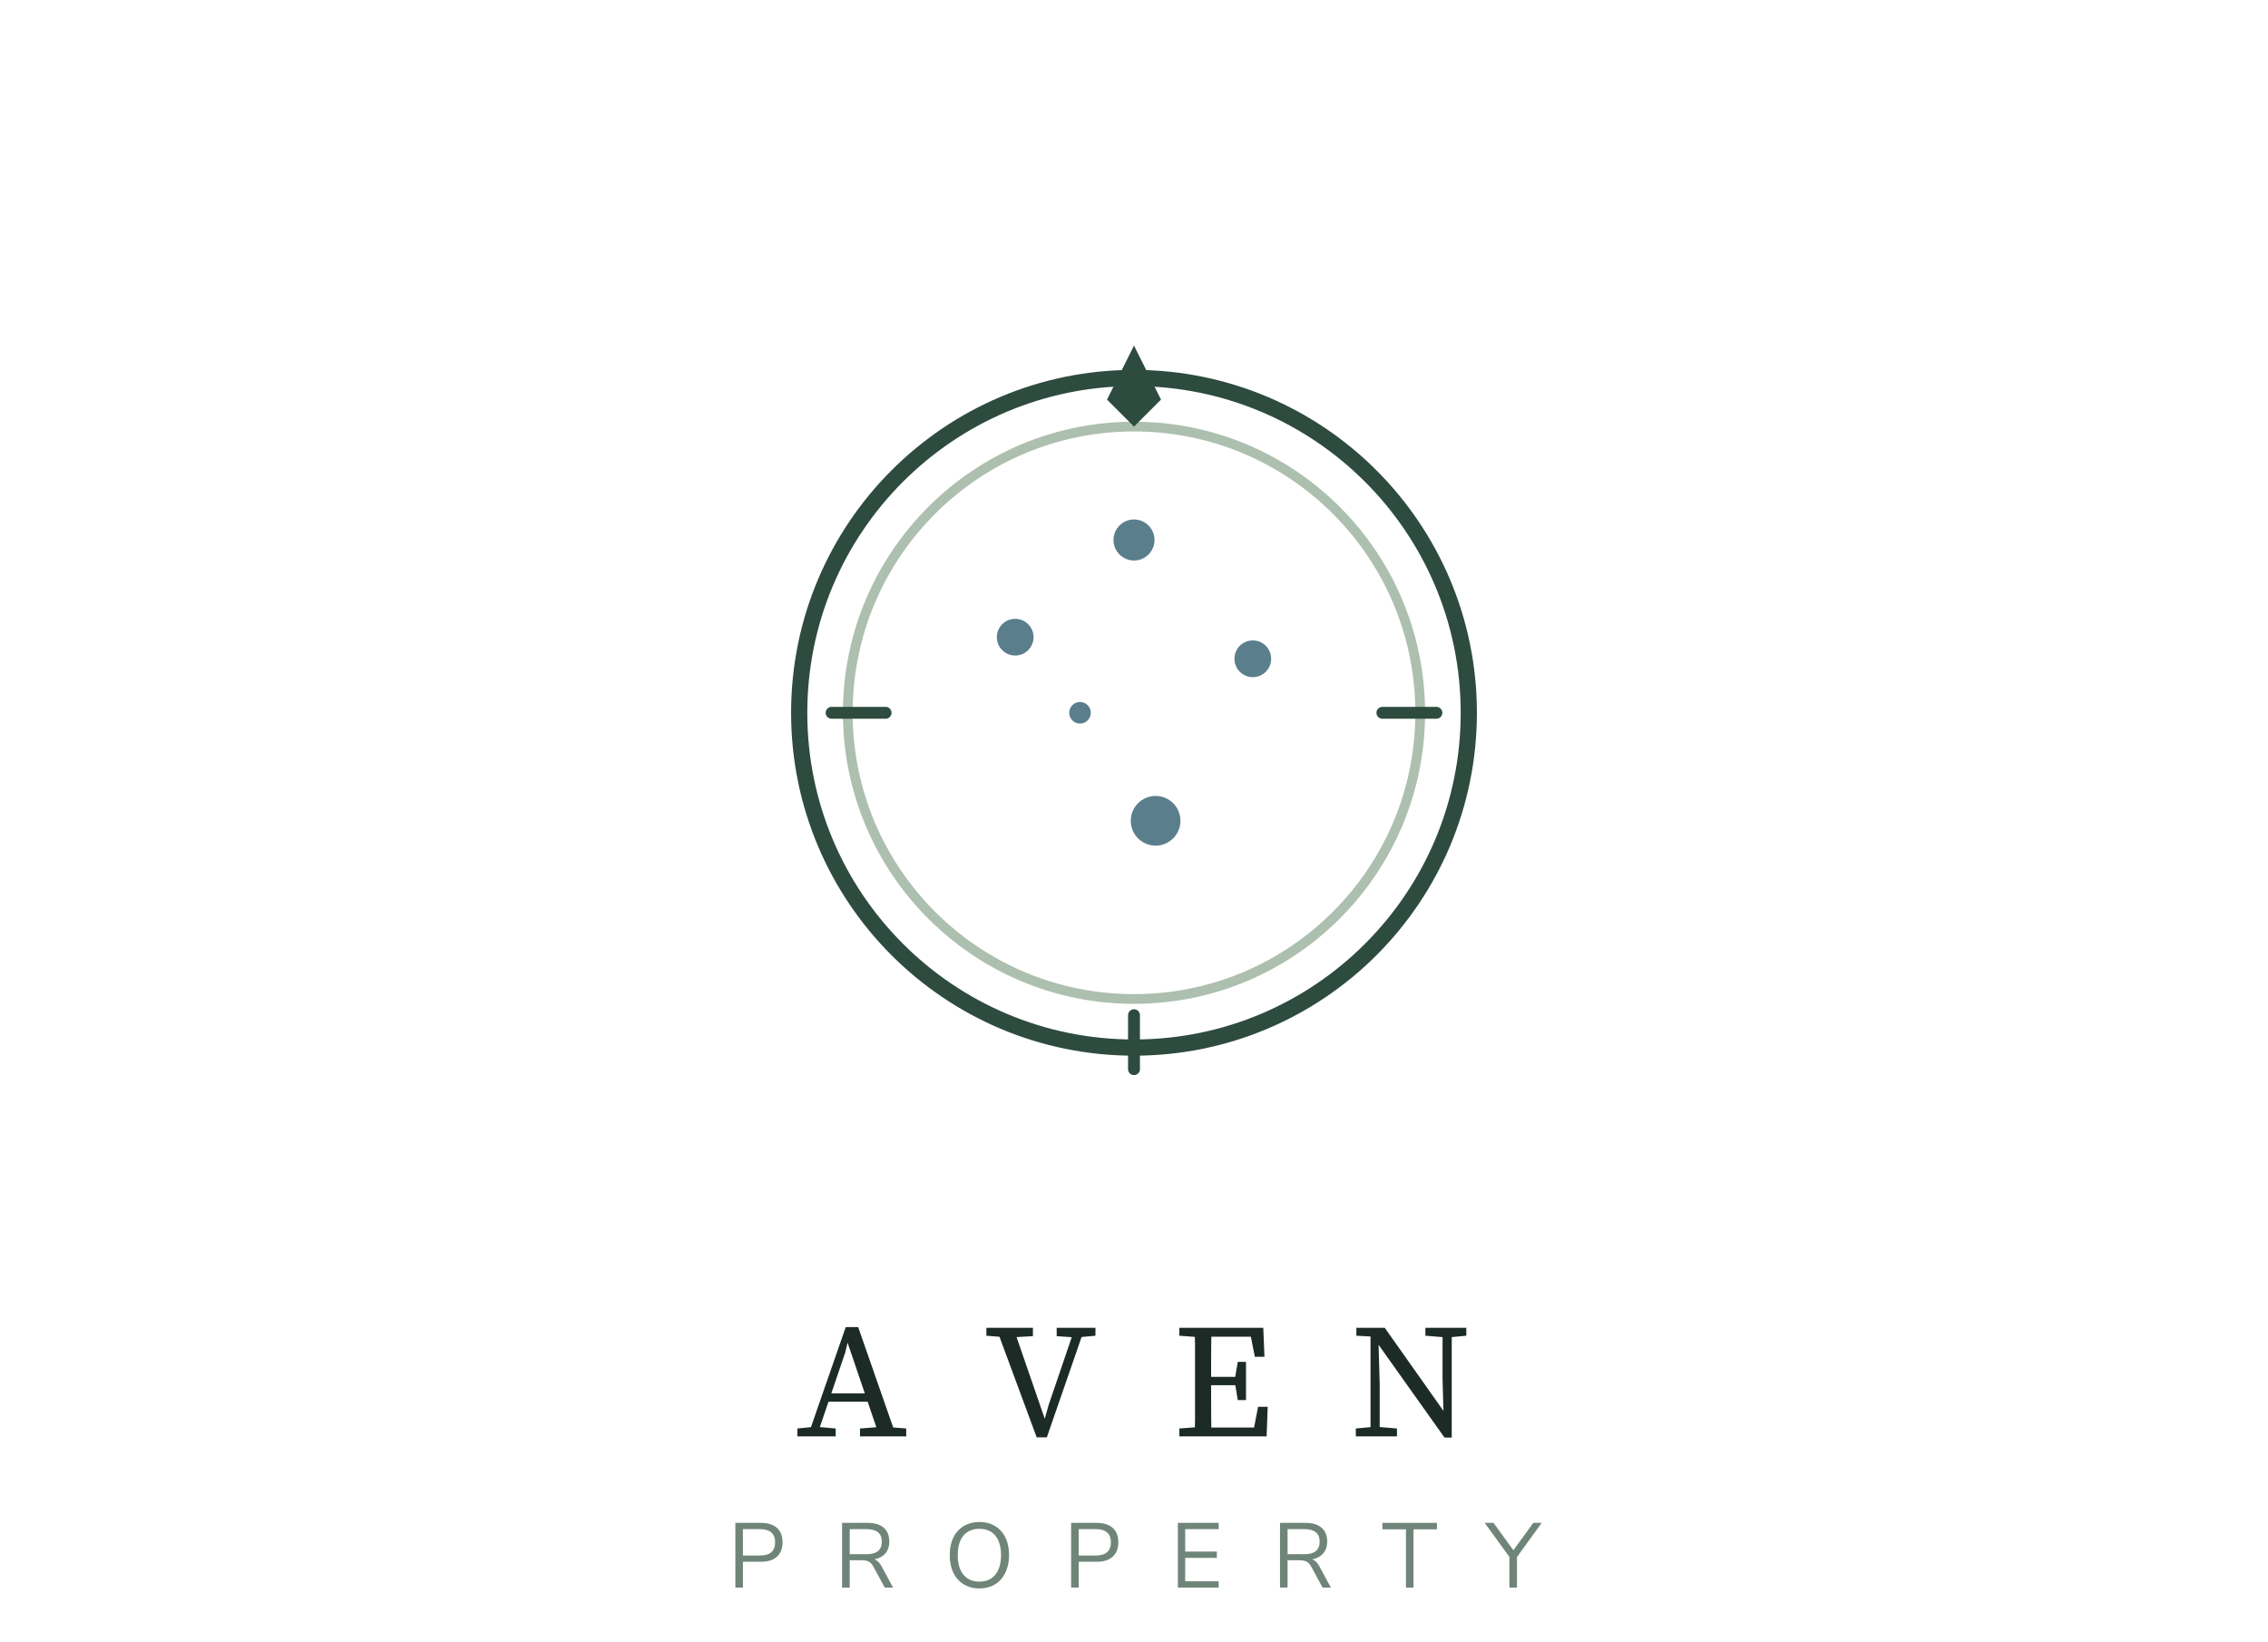
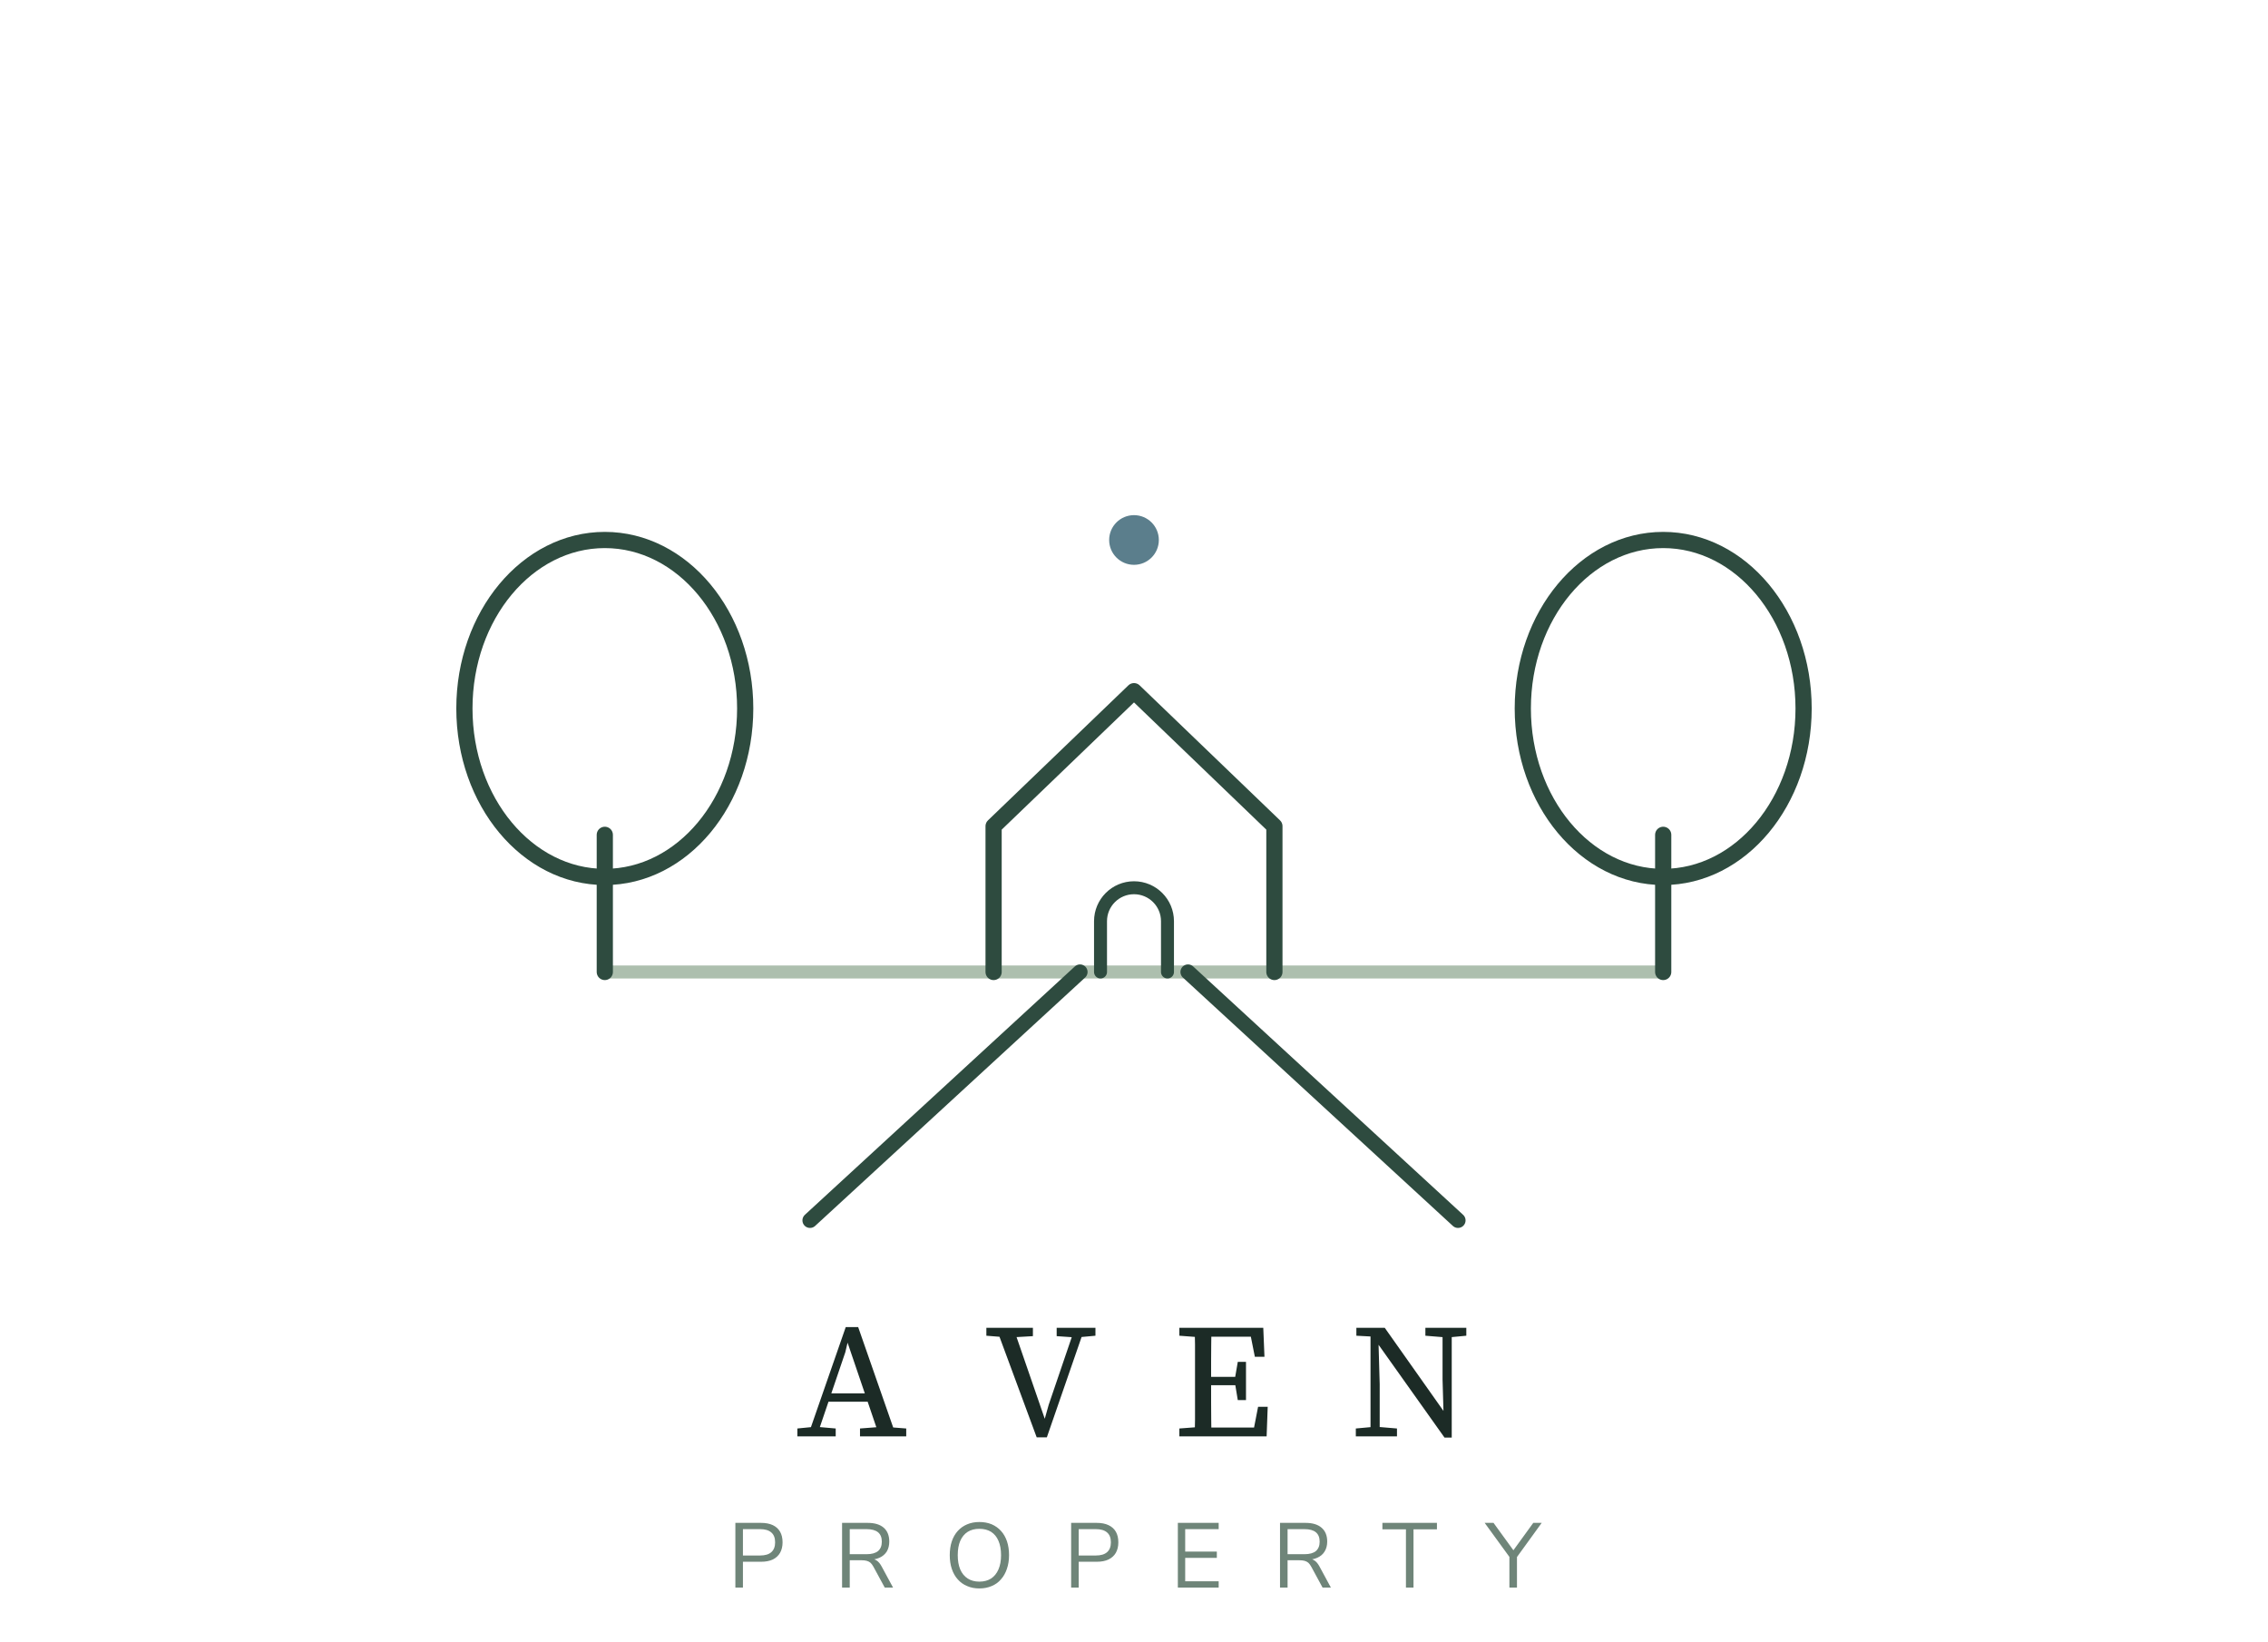
- <svg xmlns="http://www.w3.org/2000/svg" viewBox="0 0 210 152" role="img" aria-label="Fine-line compass ring holding the Southern Cross in rain-blue, small north diamond">
-   <circle cx="105" cy="66" r="31" fill="none" stroke="#2e4b3f" stroke-width="1.5" />
-   <circle cx="105" cy="66" r="26.5" fill="none" stroke="#adbfae" stroke-width="0.9" />
-   <path d="M105 32 L107.5 37 L105 39.5 L102.5 37 Z" fill="#2e4b3f" />
-   <line x1="105" y1="94" x2="105" y2="99" stroke="#2e4b3f" stroke-width="1.1" stroke-linecap="round" />
-   <line x1="77" y1="66" x2="82" y2="66" stroke="#2e4b3f" stroke-width="1.1" stroke-linecap="round" />
-   <line x1="128" y1="66" x2="133" y2="66" stroke="#2e4b3f" stroke-width="1.1" stroke-linecap="round" />
-   <circle cx="105" cy="50" r="1.9" fill="#5b7e8c" />
-   <circle cx="94" cy="59" r="1.7" fill="#5b7e8c" />
-   <circle cx="116" cy="61" r="1.7" fill="#5b7e8c" />
-   <circle cx="107" cy="76" r="2.3" fill="#5b7e8c" />
-   <circle cx="100" cy="66" r="1" fill="#5b7e8c" />
+ <svg xmlns="http://www.w3.org/2000/svg" viewBox="0 0 210 152" role="img" aria-label="The Approach - house forward: a bigger house, one tree each side, the road arriving at the door">
+   <line x1="56" y1="90" x2="154" y2="90" stroke="#adbfae" stroke-width="1.2" stroke-linecap="round" />
+   <line x1="75" y1="113" x2="100" y2="90" stroke="#2e4b3f" stroke-width="1.4" stroke-linecap="round" />
+   <line x1="135" y1="113" x2="110" y2="90" stroke="#2e4b3f" stroke-width="1.4" stroke-linecap="round" />
+   <path d="M92 90 L92 76.5 L105 64 L118 76.5 L118 90" fill="none" stroke="#2e4b3f" stroke-width="1.5" stroke-linecap="round" stroke-linejoin="round" />
+   <path d="M101.9 90 L101.9 85.3 A3.1 3.1 0 0 1 108.1 85.3 L108.1 90" fill="none" stroke="#2e4b3f" stroke-width="1.2" stroke-linecap="round" stroke-linejoin="round" />
+   <line x1="56" y1="90" x2="56" y2="77.3" stroke="#2e4b3f" stroke-width="1.5" stroke-linecap="round" />
+   <ellipse cx="56" cy="65.6" rx="13" ry="15.6" fill="none" stroke="#2e4b3f" stroke-width="1.5" />
+   <line x1="154" y1="90" x2="154" y2="77.3" stroke="#2e4b3f" stroke-width="1.5" stroke-linecap="round" />
+   <ellipse cx="154" cy="65.6" rx="13" ry="15.6" fill="none" stroke="#2e4b3f" stroke-width="1.5" />
+   <circle cx="105" cy="50" r="2.3" fill="#5b7e8c" />
  <g aria-label="AVEN">
    <path fill="#1c2b26" d="M73.83 133.00V132.27L75.35 132.12H75.67L77.38 132.27V133.00ZM74.79 133.00 78.31 122.88H79.46L82.99 133.00H81.43L78.42 124.15H78.52L78.27 125.21L75.62 133.00ZM76.45 129.79V129.02H80.87V129.79ZM79.63 133.00V132.27L81.59 132.12H81.98L83.91 132.27V133.00Z M95.99 133.09 92.24 122.95H93.83L96.82 131.61H96.67L97.10 130.08L99.53 122.95H100.44L96.93 133.09ZM91.33 123.68V122.95H95.64V123.72L93.74 123.83H93.21ZM97.84 123.72V122.95H101.43V123.68L99.81 123.83H99.45Z M109.20 133.00V132.27L111.19 132.12H111.36V133.00ZM110.62 133.00Q110.64 132.23 110.65 131.46Q110.65 130.69 110.65 129.90Q110.65 129.12 110.65 128.34V127.61Q110.65 126.83 110.65 126.05Q110.65 125.28 110.65 124.50Q110.64 123.72 110.62 122.95H112.17Q112.16 123.71 112.15 124.49Q112.14 125.26 112.14 126.04Q112.14 126.82 112.14 127.61V128.22Q112.14 129.05 112.14 129.85Q112.14 130.66 112.15 131.44Q112.16 132.22 112.17 133.00ZM111.36 133.00V132.18H116.61L116.02 132.68L116.49 130.26H117.38L117.28 133.00ZM111.40 128.26V127.49H114.92V128.26ZM114.61 129.64 114.34 128.01V127.67L114.61 126.10H115.37V129.64ZM109.20 123.68V122.95H111.36V123.83H111.19ZM116.19 125.63 115.72 123.27 116.31 123.77H111.36V122.95H116.97L117.08 125.63Z M125.54 133.00V132.27L127.18 132.12H127.57L129.35 132.27V133.00ZM126.90 133.00V123.29H127.61L127.75 128.17V133.00ZM131.98 123.68V122.95H135.77V123.68L134.19 123.83H133.81ZM133.75 133.11 127.61 124.47H127.42L127.08 123.76L125.59 123.68V122.95H128.22L133.78 130.82L133.66 130.87L133.57 127.73V122.95H134.42V133.11Z" />
  </g>
  <g aria-label="PROPERTY">
    <path fill="#6f8579" d="M68.09 147.00V141.01H70.47Q71.11 141.01 71.56 141.22Q72.00 141.43 72.23 141.83Q72.46 142.23 72.46 142.81Q72.46 143.37 72.23 143.78Q72.00 144.18 71.56 144.40Q71.11 144.61 70.47 144.61H68.79V147.00ZM68.79 144.03H70.38Q71.07 144.03 71.42 143.72Q71.77 143.41 71.77 142.81Q71.77 142.20 71.42 141.90Q71.07 141.59 70.38 141.59H68.79Z M77.97 147.00V141.01H80.35Q81.31 141.01 81.83 141.46Q82.34 141.91 82.34 142.74Q82.34 143.27 82.11 143.66Q81.87 144.04 81.43 144.24Q80.98 144.44 80.35 144.44L80.43 144.33H80.60Q80.93 144.33 81.18 144.50Q81.43 144.67 81.63 145.04L82.69 147.00H81.92L80.88 145.08Q80.75 144.84 80.60 144.70Q80.44 144.57 80.24 144.52Q80.04 144.47 79.76 144.47H78.68V147.00ZM78.68 143.91H80.24Q80.94 143.91 81.30 143.62Q81.65 143.32 81.65 142.75Q81.65 142.17 81.30 141.88Q80.94 141.59 80.24 141.59H78.68Z M90.68 147.08Q90.05 147.08 89.55 146.86Q89.04 146.65 88.68 146.24Q88.32 145.84 88.13 145.27Q87.94 144.71 87.94 144.00Q87.94 143.29 88.13 142.72Q88.32 142.16 88.68 141.76Q89.04 141.36 89.54 141.15Q90.05 140.93 90.68 140.93Q91.31 140.93 91.82 141.14Q92.33 141.36 92.69 141.76Q93.05 142.16 93.24 142.72Q93.43 143.29 93.43 143.99Q93.43 144.70 93.23 145.27Q93.04 145.84 92.68 146.24Q92.33 146.65 91.82 146.86Q91.31 147.08 90.68 147.08ZM90.68 146.45Q91.32 146.45 91.77 146.16Q92.21 145.87 92.45 145.32Q92.69 144.77 92.69 144.00Q92.69 143.22 92.45 142.67Q92.22 142.13 91.77 141.84Q91.32 141.56 90.68 141.56Q90.05 141.56 89.60 141.84Q89.15 142.13 88.91 142.68Q88.68 143.22 88.68 144.00Q88.68 144.77 88.91 145.32Q89.15 145.87 89.60 146.16Q90.05 146.45 90.68 146.45Z M99.18 147.00V141.01H101.55Q102.20 141.01 102.64 141.22Q103.09 141.43 103.32 141.83Q103.55 142.23 103.55 142.81Q103.55 143.37 103.32 143.78Q103.09 144.18 102.64 144.40Q102.20 144.61 101.55 144.61H99.88V147.00ZM99.88 144.03H101.47Q102.16 144.03 102.51 143.72Q102.86 143.41 102.86 142.81Q102.86 142.20 102.51 141.90Q102.16 141.59 101.47 141.59H99.88Z M109.06 147.00V141.01H112.84V141.59H109.74V143.67H112.67V144.25H109.74V146.42H112.84V147.00Z M118.52 147.00V141.01H120.89Q121.85 141.01 122.37 141.46Q122.89 141.91 122.89 142.74Q122.89 143.27 122.65 143.66Q122.42 144.04 121.97 144.24Q121.52 144.44 120.89 144.44L120.97 144.33H121.14Q121.48 144.33 121.72 144.50Q121.97 144.67 122.17 145.04L123.23 147.00H122.46L121.42 145.08Q121.29 144.84 121.14 144.70Q120.98 144.57 120.78 144.52Q120.58 144.47 120.30 144.47H119.22V147.00ZM119.22 143.91H120.78Q121.49 143.91 121.84 143.62Q122.19 143.32 122.19 142.75Q122.19 142.17 121.84 141.88Q121.49 141.59 120.78 141.59H119.22Z M130.18 147.00V141.61H128.00V141.01H133.05V141.61H130.88V147.00Z M139.76 147.00V143.90L139.92 144.38L137.47 141.01H138.29L140.22 143.67H140.04L141.97 141.01H142.75L140.31 144.38L140.46 143.90V147.00Z" />
  </g>
</svg>
